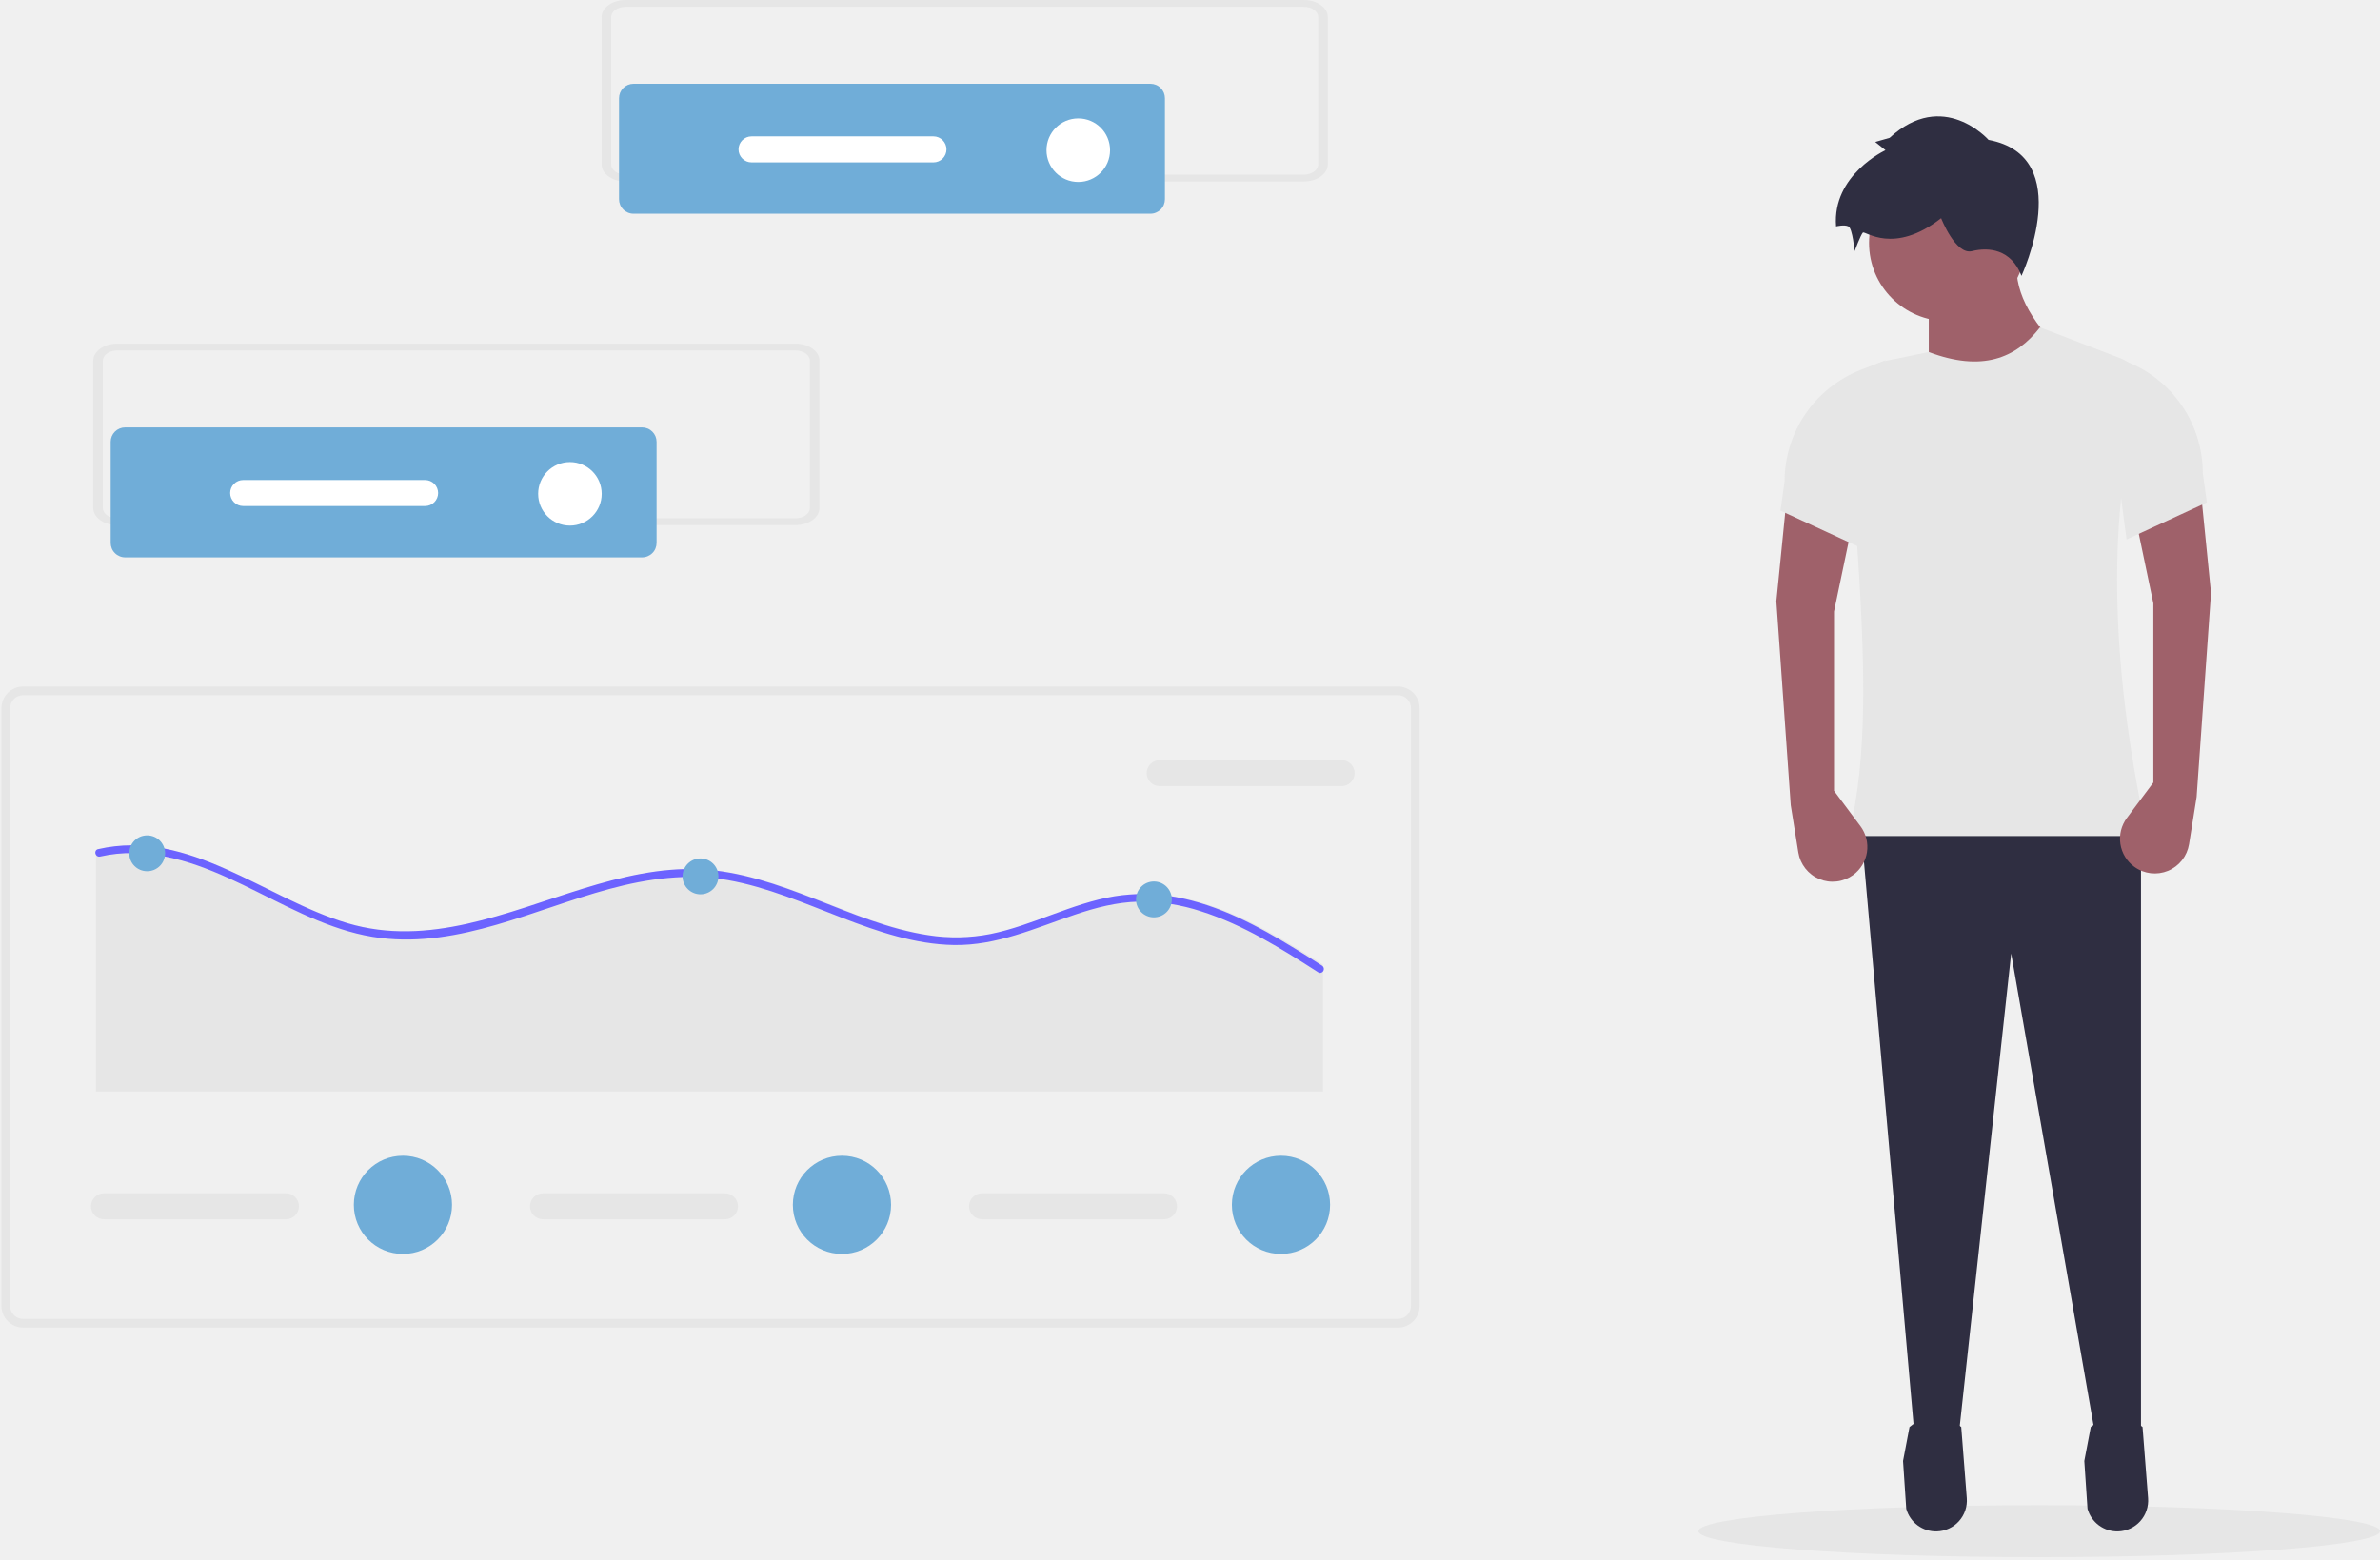
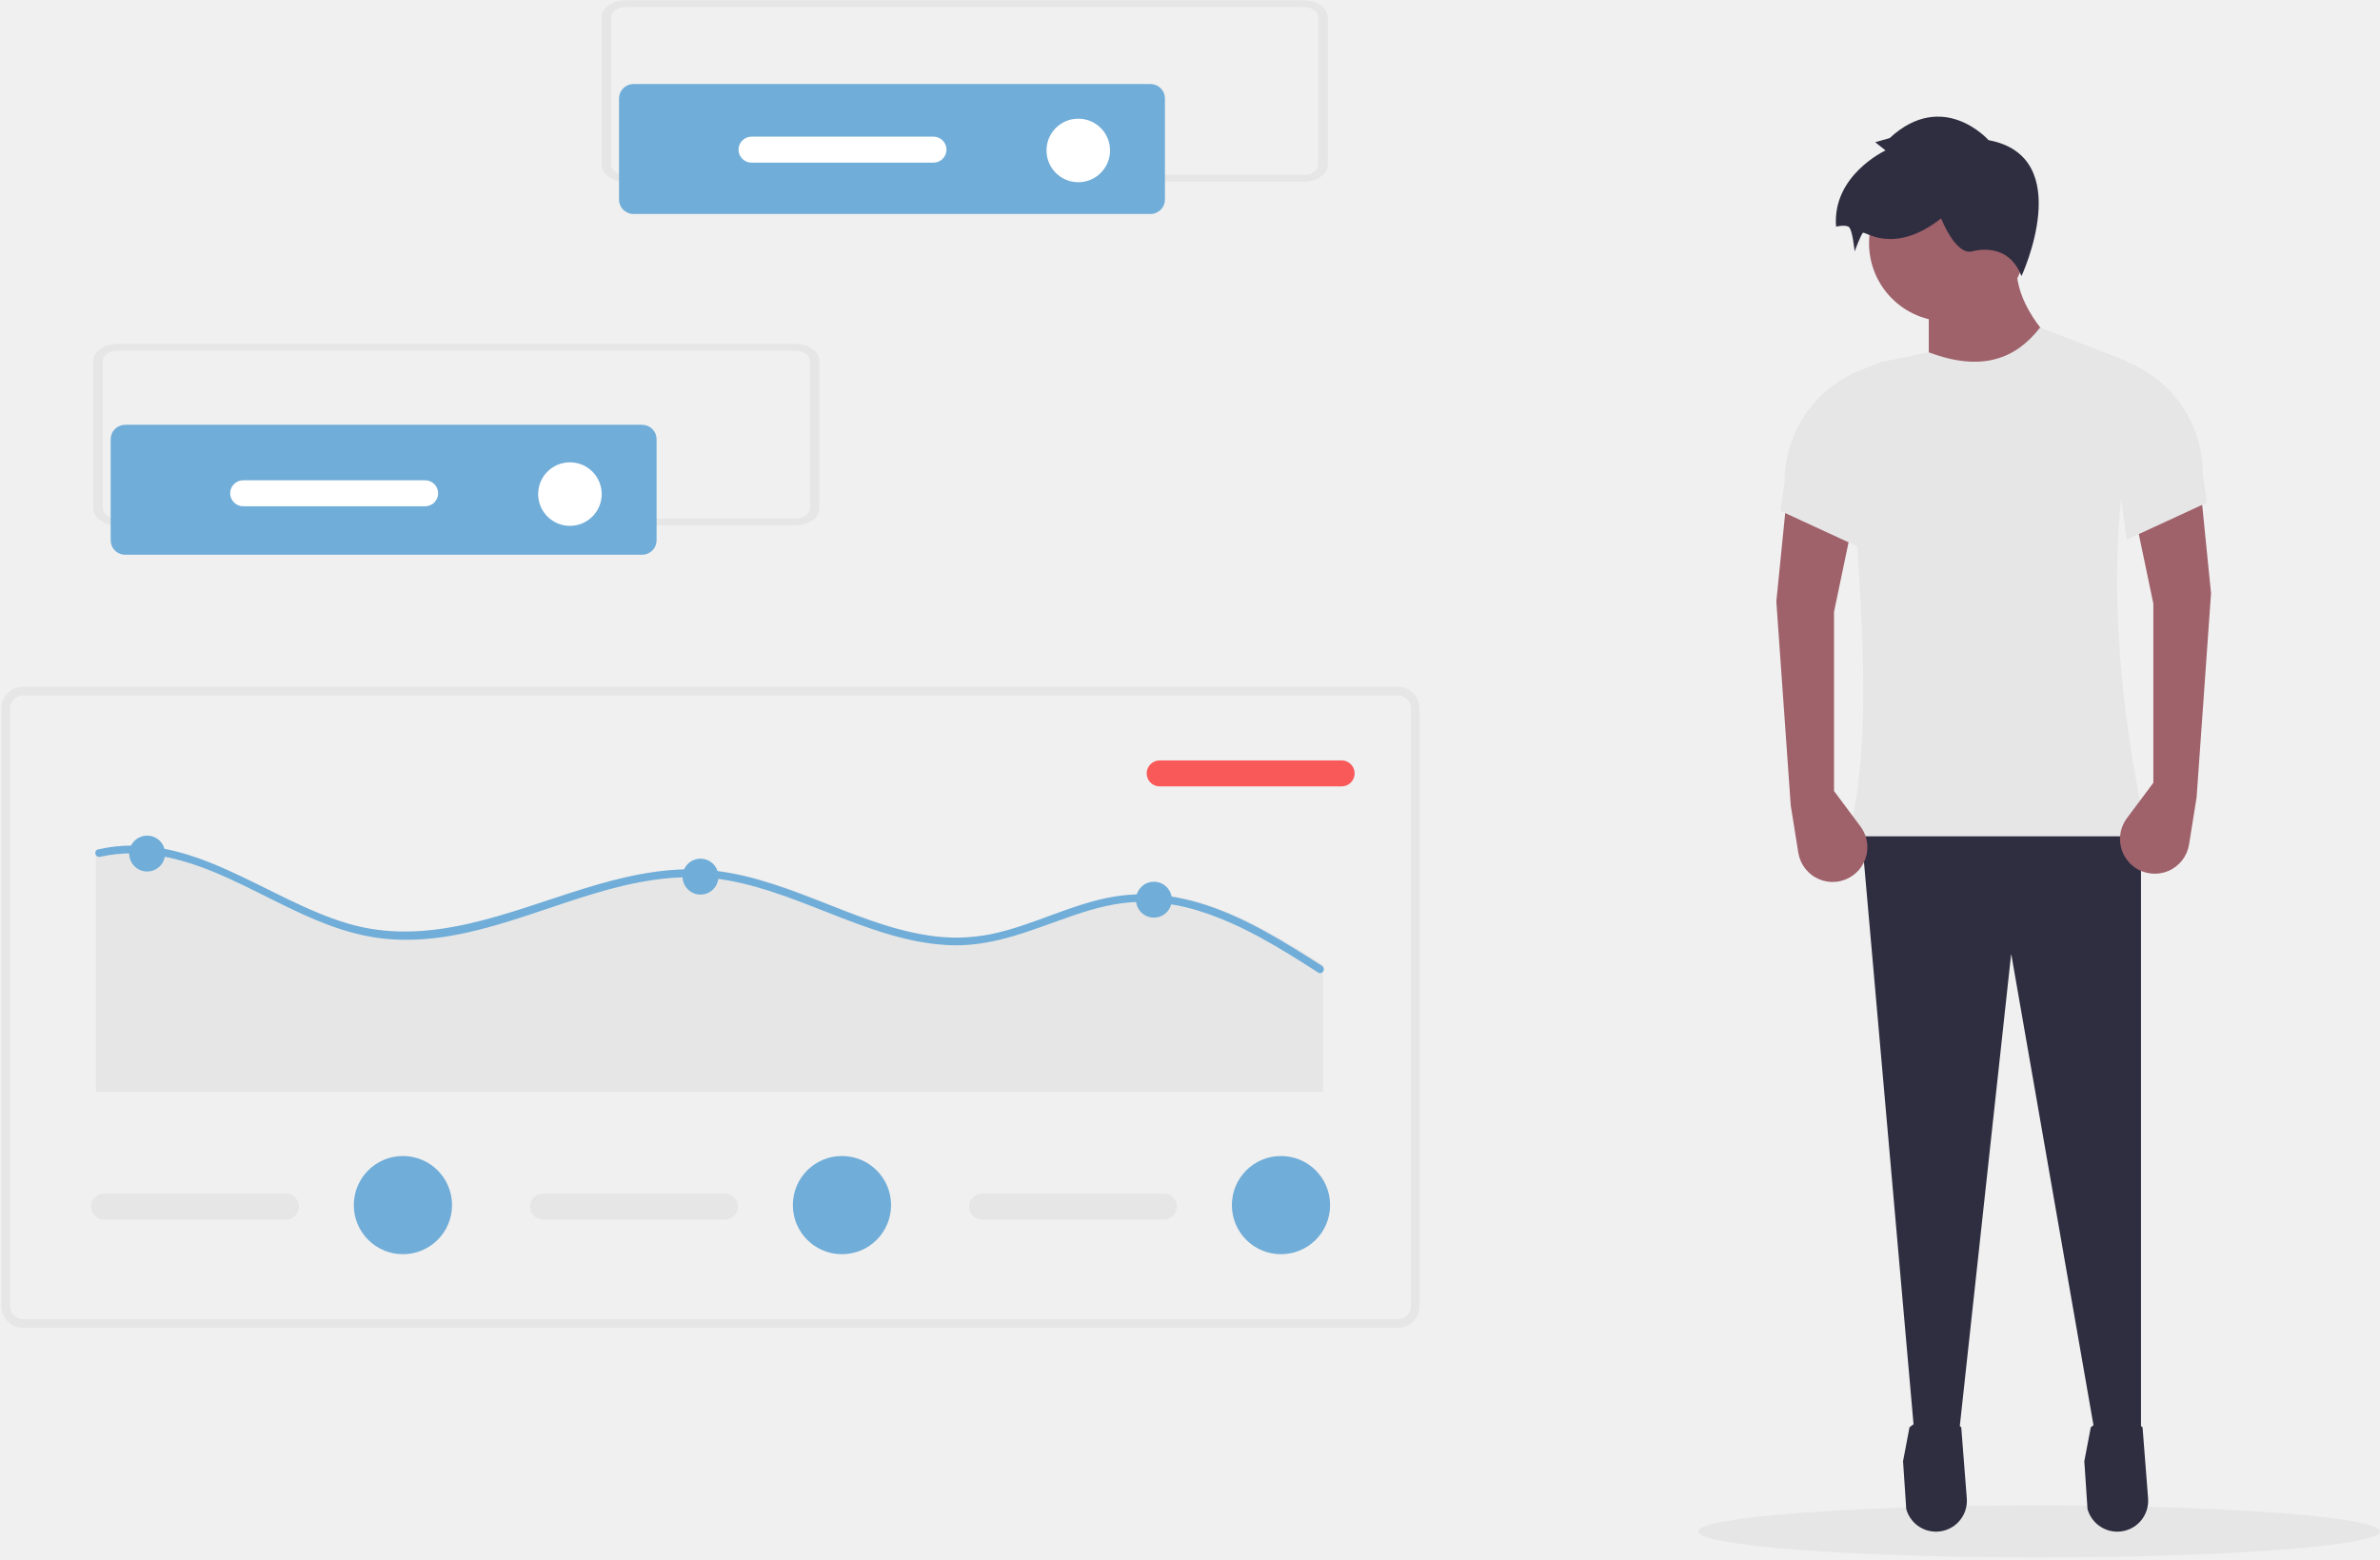
- <svg xmlns="http://www.w3.org/2000/svg" viewBox="0 0 824 540" width="824" height="540">
-   <style>
- 		tspan { white-space:pre }
- 		.shp0 { fill: #e6e6e6 } 
- 		.shp1 { fill: #9f616a } 
- 		.shp2 { fill: #2f2e41 } 
- 		.shp3 { fill: #6c63ff } 
- 		.shp4 { fill: #70add8 } 
- 		.shp5 { fill: #ffffff } 
- 	</style>
-   <path id="Layer" class="shp0" d="M706 539.23C771.25 539.23 824 535.21 824 530.23C824 525.26 771.25 521.23 706 521.23C640.75 521.23 588 525.26 588 530.23C588 535.21 640.75 539.23 706 539.23Z" />
-   <path id="Layer" class="shp1" d="M667.78 135.46L714.86 122.62C702.29 110.76 696.82 99.59 698.45 89.1L667.78 89.1L667.78 135.46Z" />
-   <path id="Layer" class="shp2" d="M662.79 496.38L678 498.51L696.31 330.18L725.56 497.8L741.25 498.51L741.25 285.96L644.24 285.96L662.79 496.38L662.79 496.38Z" />
-   <path id="Layer" class="shp2" d="M733.35 530.31L733.35 530.31C732.17 530.34 730.98 530.18 729.85 529.83C728.72 529.47 727.66 528.93 726.7 528.23C725.75 527.53 724.92 526.67 724.24 525.69C723.57 524.72 723.06 523.64 722.74 522.49L721.63 505.92L723.87 494.16C729.78 489.31 735.75 489.41 741.79 494.16L743.71 518.79C743.82 520.23 743.64 521.68 743.17 523.05C742.71 524.43 741.97 525.69 741 526.77C740.03 527.85 738.85 528.72 737.54 529.32C736.22 529.93 734.8 530.27 733.35 530.31L733.35 530.31Z" />
-   <path id="Layer" class="shp2" d="M670.58 530.31L670.58 530.31C669.4 530.34 668.22 530.18 667.08 529.83C665.95 529.47 664.89 528.93 663.93 528.23C662.98 527.53 662.15 526.67 661.48 525.69C660.8 524.72 660.3 523.64 659.98 522.49L658.87 505.92L661.11 494.16C667.01 489.31 672.98 489.41 679.02 494.16L680.94 518.79C681.05 520.23 680.87 521.68 680.41 523.05C679.94 524.43 679.2 525.69 678.23 526.77C677.26 527.85 676.09 528.72 674.77 529.32C673.46 529.93 672.03 530.27 670.58 530.31Z" />
-   <path id="Layer" class="shp1" d="M674.2 111.21C689.19 111.21 701.31 99.09 701.31 84.11C701.31 69.12 689.19 57 674.2 57C659.21 57 647.1 69.12 647.1 84.11C647.1 99.09 659.21 111.21 674.2 111.21Z" />
-   <path id="Layer" class="shp0" d="M639.96 289.53L743.39 289.53C729.98 227.4 730.02 177.37 740.7 136.9C741.04 135.63 741.14 134.3 740.99 132.99C740.85 131.67 740.47 130.4 739.87 129.22C739.27 128.04 738.46 126.99 737.47 126.1C736.49 125.22 735.36 124.53 734.12 124.05L706.3 113.35C697.94 124.14 686.16 128.85 667.78 121.91L653.2 124.9C651.44 125.26 649.76 125.93 648.24 126.89C646.71 127.84 645.37 129.06 644.28 130.49C643.19 131.92 642.37 133.53 641.85 135.25C641.33 136.97 641.13 138.77 641.24 140.57C642.32 156.39 641.89 172.34 642.82 186.1C645.68 228.73 646.91 261.96 639.96 289.53Z" />
-   <path id="Layer" class="shp2" d="M688.47 48.44C688.47 48.44 672.77 30.61 654.23 47.73L649.24 49.16L652.8 52.01C652.8 52.01 634.26 60.57 635.68 78.4C635.68 78.4 638.54 77.69 639.96 78.4C641.39 79.11 642.1 86.96 642.1 86.96C642.1 86.96 644.24 81.25 644.96 80.54C645.67 79.83 655.66 88.39 672.06 75.55C672.06 75.55 677.05 88.39 682.76 86.96C688.47 85.53 696.31 86.25 699.88 95.52C699.88 95.52 719.14 54.15 688.47 48.44Z" />
-   <path id="Layer" class="shp1" d="M634.97 273.84L644.13 286.11C645.08 287.39 645.77 288.84 646.16 290.39C646.54 291.94 646.62 293.54 646.38 295.12C646.14 296.7 645.58 298.21 644.75 299.57C643.92 300.93 642.83 302.11 641.53 303.05L641.53 303.05C639.87 304.25 637.92 305.01 635.88 305.24C633.84 305.48 631.78 305.2 629.88 304.41C627.98 303.62 626.32 302.36 625.05 300.75C623.78 299.14 622.94 297.23 622.61 295.2L619.99 278.83L615 208.21L618.57 172.55L641.39 181.11L634.97 211.78L634.97 273.84Z" />
-   <path id="Layer" class="shp0" d="M644.24 189.67L616.43 176.83L617.85 166.72C617.85 162.56 618.48 158.43 619.71 154.46C620.94 150.48 622.76 146.72 625.11 143.28C627.46 139.85 630.31 136.79 633.57 134.21C636.83 131.63 640.46 129.55 644.34 128.04L652.8 124.76L644.24 189.67Z" />
-   <path id="Layer" class="shp1" d="M745.53 270.98L736.37 283.25C735.42 284.53 734.73 285.99 734.34 287.53C733.96 289.08 733.88 290.69 734.12 292.27C734.36 293.84 734.92 295.36 735.75 296.72C736.58 298.08 737.67 299.26 738.97 300.19L738.97 300.19C740.63 301.4 742.58 302.15 744.62 302.39C746.66 302.63 748.72 302.34 750.62 301.56C752.52 300.77 754.18 299.51 755.45 297.9C756.72 296.29 757.56 294.37 757.89 292.35L760.51 275.98L765.5 205.36L761.93 169.7L739.11 178.26L745.53 208.93L745.53 270.98Z" />
-   <path id="Layer" class="shp0" d="M736.26 186.82L764.07 173.98L762.65 163.87C762.65 159.71 762.02 155.58 760.79 151.6C759.56 147.63 757.74 143.86 755.39 140.43C753.04 137 750.19 133.94 746.93 131.36C743.67 128.77 740.04 126.69 736.16 125.19L727.7 121.91L736.26 186.82Z" />
-   <path id="Layer" fill-rule="evenodd" class="shp0" d="M5.13 459.16C4.22 458.78 3.4 458.23 2.7 457.53C2 456.84 1.45 456.01 1.07 455.1C0.7 454.19 0.5 453.22 0.5 452.23L0.5 245.23C0.5 244.25 0.7 243.27 1.07 242.36C1.45 241.45 2 240.63 2.7 239.93C3.4 239.24 4.22 238.68 5.13 238.31C6.04 237.93 7.02 237.73 8 237.73L484 237.73C484.98 237.73 485.96 237.93 486.87 238.31C487.78 238.68 488.6 239.24 489.3 239.93C490 240.63 490.55 241.45 490.93 242.36C491.3 243.27 491.5 244.25 491.5 245.23L491.5 452.23C491.5 453.22 491.3 454.19 490.93 455.1C490.55 456.01 490 456.84 489.3 457.53C488.6 458.23 487.78 458.78 486.87 459.16C485.96 459.54 484.98 459.73 484 459.73L8 459.73C7.02 459.73 6.04 459.54 5.13 459.16ZM8 240.73C7.41 240.73 6.82 240.85 6.28 241.08C5.73 241.3 5.24 241.63 4.82 242.05C4.4 242.47 4.07 242.97 3.84 243.51C3.62 244.06 3.5 244.64 3.5 245.23L3.5 452.23C3.5 452.82 3.62 453.41 3.84 453.95C4.07 454.5 4.4 455 4.82 455.41C5.24 455.83 5.73 456.16 6.28 456.39C6.82 456.62 7.41 456.73 8 456.73L484 456.73C484.59 456.73 485.18 456.62 485.72 456.39C486.27 456.16 486.76 455.83 487.18 455.41C487.6 455 487.93 454.5 488.16 453.95C488.38 453.41 488.5 452.82 488.5 452.23L488.5 245.23C488.5 244.64 488.38 244.06 488.16 243.51C487.93 242.97 487.6 242.47 487.18 242.05C486.76 241.63 486.27 241.3 485.72 241.08C485.18 240.85 484.59 240.73 484 240.73L8 240.73Z" />
-   <path id="Layer" class="shp0" d="M464.5 263.23C465.69 263.23 466.84 263.71 467.68 264.55C468.53 265.39 469 266.54 469 267.73C469 268.93 468.53 270.07 467.68 270.91C466.84 271.76 465.69 272.23 464.5 272.23L401.5 272.23C400.31 272.23 399.16 271.76 398.32 270.91C397.47 270.07 397 268.93 397 267.73C397 266.54 397.47 265.39 398.32 264.55C399.16 263.71 400.31 263.23 401.5 263.23L464.5 263.23Z" />
-   <path id="Layer" class="shp0" d="M33.21 294.53L33.21 377.98L458.04 377.98L458.04 334.04C455.1 332.15 452.14 330.27 449.15 328.45C436.4 320.65 422.75 313.35 407.87 310.64C406.11 310.32 404.35 310.06 402.57 309.89C400.79 309.71 399.01 309.61 397.22 309.59C395.44 309.57 393.65 309.62 391.87 309.76C390.09 309.89 388.32 310.09 386.56 310.38C379.09 311.61 371.95 314.18 364.87 316.76C357.89 319.32 350.9 321.95 343.6 323.43C341.83 323.78 340.04 324.05 338.24 324.24C336.45 324.44 334.64 324.55 332.84 324.59C331.03 324.62 329.22 324.58 327.42 324.46C325.62 324.34 323.82 324.14 322.03 323.86C308.37 321.81 295.54 316.32 282.76 311.35C269.9 306.36 256.65 301.64 242.73 301.02C228.99 300.4 215.42 303.65 202.38 307.67C175.79 315.88 148.65 328.04 120.5 319.7C91.92 311.24 65.63 286.81 33.96 294.06C33.88 294.07 33.81 294.09 33.74 294.12C33.67 294.15 33.6 294.18 33.54 294.22C33.47 294.26 33.41 294.31 33.36 294.36C33.3 294.41 33.25 294.47 33.21 294.53Z" />
-   <path id="Layer" class="shp3" d="M33.21 295.98C33.28 296.11 33.36 296.22 33.47 296.32C33.57 296.42 33.7 296.5 33.83 296.55C33.96 296.61 34.1 296.65 34.24 296.66C34.38 296.67 34.53 296.66 34.66 296.62C35.61 296.4 36.56 296.22 37.51 296.06C38.46 295.9 39.42 295.77 40.38 295.67C41.35 295.57 42.31 295.5 43.28 295.46C44.24 295.42 45.21 295.41 46.18 295.43C77.33 295.98 101.29 321.06 131.75 324.82C159.22 328.19 185.08 314.84 210.9 307.86C224.32 304.23 238.16 302.31 251.97 304.77C265.67 307.21 278.53 312.82 291.44 317.79C303.88 322.58 316.8 327.03 330.26 327.25C345.07 327.5 358.4 321.4 372.13 316.75C379.26 314.33 386.59 312.42 394.16 312.23C396 312.21 397.84 312.26 399.67 312.39C401.5 312.52 403.33 312.73 405.15 313.01C406.97 313.29 408.77 313.65 410.56 314.08C412.35 314.51 414.12 315.01 415.87 315.59C430.46 320.23 443.6 328.5 456.4 336.71C456.45 336.75 456.51 336.78 456.57 336.81C456.63 336.84 456.69 336.86 456.76 336.88C456.82 336.9 456.89 336.91 456.95 336.91C457.02 336.92 457.09 336.92 457.15 336.91C457.43 336.88 457.69 336.76 457.89 336.57C458.1 336.38 458.25 336.14 458.31 335.86C458.37 335.59 458.35 335.31 458.25 335.05C458.15 334.79 457.97 334.57 457.74 334.41L457.15 334.04C454.22 332.15 451.26 330.27 448.28 328.45C435.56 320.65 421.93 313.35 407.09 310.64C405.34 310.32 403.57 310.06 401.8 309.89C400.03 309.71 398.25 309.61 396.46 309.59C394.68 309.57 392.9 309.62 391.13 309.76C389.35 309.89 387.58 310.09 385.82 310.38C378.37 311.61 371.24 314.18 364.18 316.76C357.22 319.32 350.24 321.95 342.95 323.43C341.19 323.78 339.4 324.05 337.61 324.24C335.81 324.44 334.01 324.55 332.21 324.59C330.41 324.62 328.6 324.58 326.8 324.46C325 324.34 323.21 324.14 321.43 323.86C307.8 321.81 294.99 316.32 282.24 311.35C269.4 306.36 256.18 301.64 242.29 301.02C228.58 300.4 215.04 303.65 202.02 307.67C175.5 315.88 148.41 328.04 120.32 319.7C91.8 311.24 65.56 286.81 33.95 294.06C33.88 294.07 33.81 294.09 33.74 294.12C33.67 294.15 33.6 294.18 33.54 294.22C33.47 294.26 33.41 294.31 33.36 294.36C33.3 294.41 33.25 294.47 33.21 294.53C33.14 294.64 33.09 294.75 33.05 294.88C33.02 295 33 295.13 33 295.25C33 295.38 33.02 295.51 33.05 295.63C33.09 295.76 33.14 295.87 33.21 295.98L33.21 295.98Z" />
-   <path id="Layer" class="shp4" d="M399.5 317.67C402.94 317.67 405.71 314.89 405.71 311.46C405.71 308.03 402.94 305.25 399.5 305.25C396.07 305.25 393.3 308.03 393.3 311.46C393.3 314.89 396.07 317.67 399.5 317.67Z" />
-   <path id="Layer" class="shp4" d="M242.52 309.69C245.95 309.69 248.73 306.91 248.73 303.48C248.73 300.04 245.95 297.27 242.52 297.27C239.09 297.27 236.31 300.04 236.31 303.48C236.31 306.91 239.09 309.69 242.52 309.69Z" />
-   <path id="Layer" class="shp4" d="M50.95 301.7C54.38 301.7 57.16 298.93 57.16 295.49C57.16 292.06 54.38 289.29 50.95 289.29C47.51 289.29 44.74 292.06 44.74 295.49C44.74 298.93 47.51 301.7 50.95 301.7Z" />
-   <path id="Layer" class="shp0" d="M403 413.23C404.19 413.23 405.34 413.71 406.18 414.55C407.03 415.39 407.5 416.54 407.5 417.73C407.5 418.93 407.03 420.07 406.18 420.91C405.34 421.76 404.19 422.23 403 422.23L340 422.23C338.81 422.23 337.66 421.76 336.82 420.91C335.97 420.07 335.5 418.93 335.5 417.73C335.5 416.54 335.97 415.39 336.82 414.55C337.66 413.71 338.81 413.23 340 413.23L403 413.23Z" />
-   <path id="Layer" class="shp4" d="M443.5 434.23C452.9 434.23 460.5 426.63 460.5 417.23C460.5 407.83 452.9 400.23 443.5 400.23C434.1 400.23 426.5 407.83 426.5 417.23C426.5 426.63 434.1 434.23 443.5 434.23Z" />
-   <path id="Layer" class="shp0" d="M251 413.23C252.19 413.23 253.34 413.71 254.18 414.55C255.03 415.39 255.5 416.54 255.5 417.73C255.5 418.93 255.03 420.07 254.18 420.91C253.34 421.76 252.19 422.23 251 422.23L188 422.23C186.81 422.23 185.66 421.76 184.82 420.91C183.97 420.07 183.5 418.93 183.5 417.73C183.5 416.54 183.97 415.39 184.82 414.55C185.66 413.71 186.81 413.23 188 413.23L251 413.23Z" />
-   <path id="Layer" class="shp4" d="M291.5 434.23C300.9 434.23 308.5 426.63 308.5 417.23C308.5 407.83 300.9 400.23 291.5 400.23C282.1 400.23 274.5 407.83 274.5 417.23C274.5 426.63 282.1 434.23 291.5 434.23Z" />
-   <path id="Layer" class="shp0" d="M99 413.23C100.19 413.23 101.34 413.71 102.18 414.55C103.03 415.39 103.5 416.54 103.5 417.73C103.5 418.93 103.03 420.07 102.18 420.91C101.34 421.76 100.19 422.23 99 422.23L36 422.23C34.81 422.23 33.66 421.76 32.82 420.91C31.97 420.07 31.5 418.93 31.5 417.73C31.5 416.54 31.97 415.39 32.82 414.55C33.66 413.71 34.81 413.23 36 413.23L99 413.23Z" />
-   <path id="Layer" class="shp4" d="M139.5 434.23C148.9 434.23 156.5 426.63 156.5 417.23C156.5 407.83 148.9 400.23 139.5 400.23C130.1 400.23 122.5 407.83 122.5 417.23C122.5 426.63 130.1 434.23 139.5 434.23Z" />
-   <path id="e1cfef3e-7788-4f0f-b252-d185c9336b04" fill-rule="evenodd" class="shp0" d="M32.29 175.94L32.29 124.9C32.29 121.64 36 119 40.58 119L275.42 119C280 119 283.71 121.64 283.71 124.9L283.71 175.94C283.71 179.2 280 181.84 275.42 181.84L40.58 181.84C36 181.84 32.29 179.2 32.29 175.94ZM40.58 121.36C37.83 121.36 35.61 122.95 35.61 124.9L35.61 175.94C35.61 177.89 37.83 179.48 40.58 179.48L275.42 179.48C278.17 179.48 280.39 177.89 280.39 175.94L280.39 124.9C280.39 122.94 278.17 121.36 275.42 121.36L40.58 121.36Z" />
-   <path id="Layer" class="shp4" d="M222.32 148.01C222.98 148.01 223.63 148.14 224.23 148.39C224.84 148.64 225.39 149.01 225.85 149.47C226.32 149.94 226.69 150.49 226.94 151.09C227.19 151.7 227.32 152.35 227.32 153.01L227.32 188.01C227.32 188.66 227.19 189.31 226.94 189.92C226.69 190.53 226.32 191.08 225.85 191.54C225.39 192.01 224.84 192.37 224.23 192.62C223.63 192.88 222.98 193.01 222.32 193.01L43.32 193.01C42.66 193.01 42.01 192.88 41.41 192.62C40.8 192.37 40.25 192.01 39.79 191.54C39.32 191.08 38.95 190.53 38.7 189.92C38.45 189.31 38.32 188.66 38.32 188.01L38.32 153.01C38.32 152.35 38.45 151.7 38.7 151.09C38.95 150.49 39.32 149.94 39.79 149.47C40.25 149.01 40.8 148.64 41.41 148.39C42.01 148.14 42.66 148.01 43.32 148.01L222.32 148.01Z" />
-   <path id="Layer" class="shp5" d="M197.32 182.01C203.4 182.01 208.32 177.09 208.32 171.01C208.32 164.92 203.4 160.01 197.32 160.01C191.24 160.01 186.32 164.92 186.32 171.01C186.32 177.09 191.24 182.01 197.32 182.01Z" />
-   <path id="Layer" class="shp5" d="M147.19 166.23C148.38 166.23 149.53 166.71 150.37 167.55C151.21 168.39 151.69 169.54 151.69 170.73C151.69 171.93 151.21 173.07 150.37 173.91C149.53 174.76 148.38 175.23 147.19 175.23L84.19 175.23C83 175.23 81.85 174.76 81.01 173.91C80.16 173.07 79.69 171.93 79.69 170.73C79.69 169.54 80.16 168.39 81.01 167.55C81.85 166.71 83 166.23 84.19 166.23L147.19 166.23Z" />
-   <path id="b00e8b21-64f0-4b6c-8490-a93637cb24e1" fill-rule="evenodd" class="shp0" d="M208.29 56.94L208.29 5.9C208.29 2.64 212 0 216.58 0L451.42 0C456 0 459.71 2.64 459.71 5.9L459.71 56.94C459.71 60.2 456 62.84 451.42 62.84L216.58 62.84C212 62.84 208.29 60.2 208.29 56.94ZM216.58 2.36C213.83 2.36 211.61 3.95 211.61 5.9L211.61 56.94C211.61 58.89 213.83 60.48 216.58 60.48L451.42 60.48C454.17 60.48 456.39 58.89 456.39 56.94L456.39 5.9C456.39 3.94 454.17 2.36 451.42 2.36L216.58 2.36Z" />
-   <path id="Layer" class="shp4" d="M398.32 29.01C398.98 29.01 399.63 29.14 400.23 29.39C400.84 29.64 401.39 30.01 401.85 30.47C402.32 30.94 402.69 31.49 402.94 32.09C403.19 32.7 403.32 33.35 403.32 34.01L403.32 69.01C403.32 69.66 403.19 70.31 402.94 70.92C402.69 71.53 402.32 72.08 401.85 72.54C401.39 73.01 400.84 73.37 400.23 73.62C399.63 73.88 398.98 74.01 398.32 74.01L219.32 74.01C218.66 74.01 218.01 73.88 217.41 73.62C216.8 73.37 216.25 73.01 215.79 72.54C215.32 72.08 214.95 71.53 214.7 70.92C214.45 70.31 214.32 69.66 214.32 69.01L214.32 34.01C214.32 33.35 214.45 32.7 214.7 32.09C214.95 31.49 215.32 30.94 215.79 30.47C216.25 30.01 216.8 29.64 217.41 29.39C218.01 29.14 218.66 29.01 219.32 29.01L398.32 29.01Z" />
-   <path id="Layer" class="shp5" d="M373.32 63.01C379.4 63.01 384.32 58.09 384.32 52.01C384.32 45.92 379.4 41.01 373.32 41.01C367.24 41.01 362.32 45.92 362.32 52.01C362.32 58.09 367.24 63.01 373.32 63.01Z" />
-   <path id="Layer" class="shp5" d="M323.19 47.23C324.38 47.23 325.53 47.71 326.37 48.55C327.21 49.39 327.69 50.54 327.69 51.73C327.69 52.93 327.21 54.07 326.37 54.91C325.53 55.76 324.38 56.23 323.19 56.23L260.19 56.23C259 56.23 257.85 55.76 257.01 54.91C256.16 54.07 255.69 52.93 255.69 51.73C255.69 50.54 256.16 49.39 257.01 48.55C257.85 47.71 259 47.23 260.19 47.23L323.19 47.23Z" />
+ <svg xmlns="http://www.w3.org/2000/svg" viewBox="0 0 824 540" width="720" height="472">
+   <style>tspan { white-space:pre }.shp0 { fill: #e6e6e6 } .shp1 { fill: #9f616a } .shp2 { fill: #2f2e41 } .shp3 { fill: #fa5959 } .shp4 { fill: #70add8 } .shp5 { fill: #ffffff } </style>
+   <path class="shp0" d="M706 539.23C771.25 539.23 824 535.21 824 530.23C824 525.26 771.25 521.23 706 521.23C640.75 521.23 588 525.26 588 530.23C588 535.21 640.75 539.23 706 539.23Z" />
+   <path class="shp1" d="M667.78 135.46L714.86 122.62C702.29 110.76 696.82 99.59 698.45 89.1L667.78 89.1L667.78 135.46Z" />
+   <path class="shp2" d="M662.79 496.38L678 498.51L696.31 330.18L725.56 497.8L741.25 498.51L741.25 285.96L644.24 285.96L662.79 496.38L662.79 496.38Z" />
+   <path class="shp2" d="M733.35 530.31L733.35 530.31C732.17 530.34 730.98 530.18 729.85 529.83C728.72 529.47 727.66 528.93 726.7 528.23C725.75 527.53 724.92 526.67 724.24 525.69C723.57 524.72 723.06 523.64 722.74 522.49L721.63 505.92L723.87 494.16C729.78 489.31 735.75 489.41 741.79 494.16L743.71 518.79C743.82 520.23 743.64 521.68 743.17 523.05C742.71 524.43 741.97 525.69 741 526.77C740.03 527.85 738.85 528.72 737.54 529.32C736.22 529.93 734.8 530.27 733.35 530.31L733.35 530.31Z" />
+   <path class="shp2" d="M670.58 530.31L670.58 530.31C669.4 530.34 668.22 530.18 667.08 529.83C665.95 529.47 664.89 528.93 663.93 528.23C662.98 527.53 662.15 526.67 661.48 525.69C660.8 524.72 660.3 523.64 659.98 522.49L658.87 505.92L661.11 494.16C667.01 489.31 672.98 489.41 679.02 494.16L680.94 518.79C681.05 520.23 680.87 521.68 680.41 523.05C679.94 524.43 679.2 525.69 678.23 526.77C677.26 527.85 676.09 528.72 674.77 529.32C673.46 529.93 672.03 530.27 670.58 530.31Z" />
+   <path class="shp1" d="M674.2 111.21C689.19 111.21 701.31 99.09 701.31 84.11C701.31 69.12 689.19 57 674.2 57C659.21 57 647.1 69.12 647.1 84.11C647.1 99.09 659.21 111.21 674.2 111.21Z" />
+   <path class="shp0" d="M639.96 289.53L743.39 289.53C729.98 227.4 730.02 177.37 740.7 136.9C741.04 135.63 741.14 134.3 740.99 132.99C740.85 131.67 740.47 130.4 739.87 129.22C739.27 128.04 738.46 126.99 737.47 126.1C736.49 125.22 735.36 124.53 734.12 124.05L706.3 113.35C697.94 124.14 686.16 128.85 667.78 121.91L653.2 124.9C651.44 125.26 649.76 125.93 648.24 126.89C646.71 127.84 645.37 129.06 644.28 130.49C643.19 131.92 642.37 133.53 641.85 135.25C641.33 136.97 641.13 138.77 641.24 140.57C642.32 156.39 641.89 172.34 642.82 186.1C645.68 228.73 646.91 261.96 639.96 289.53Z" />
+   <path class="shp2" d="M688.47 48.44C688.47 48.44 672.77 30.61 654.23 47.73L649.24 49.16L652.8 52.01C652.8 52.01 634.26 60.57 635.68 78.4C635.68 78.4 638.54 77.69 639.96 78.4C641.39 79.11 642.1 86.96 642.1 86.96C642.1 86.96 644.24 81.25 644.96 80.54C645.67 79.83 655.66 88.39 672.06 75.55C672.06 75.55 677.05 88.39 682.76 86.96C688.47 85.53 696.31 86.25 699.88 95.52C699.88 95.52 719.14 54.15 688.47 48.44Z" />
+   <path class="shp1" d="M634.97 273.84L644.13 286.11C645.08 287.39 645.77 288.84 646.16 290.39C646.54 291.94 646.62 293.54 646.38 295.12C646.14 296.7 645.58 298.21 644.75 299.57C643.92 300.93 642.83 302.11 641.53 303.05L641.53 303.05C639.87 304.25 637.92 305.01 635.88 305.24C633.84 305.48 631.78 305.2 629.88 304.41C627.98 303.62 626.32 302.36 625.05 300.75C623.78 299.14 622.94 297.23 622.61 295.2L619.99 278.83L615 208.21L618.57 172.55L641.39 181.11L634.97 211.78L634.97 273.84Z" />
+   <path class="shp0" d="M644.24 189.67L616.43 176.83L617.85 166.72C617.85 162.56 618.48 158.43 619.71 154.46C620.94 150.48 622.76 146.72 625.11 143.28C627.46 139.85 630.31 136.79 633.57 134.21C636.83 131.63 640.46 129.55 644.34 128.04L652.8 124.76L644.24 189.67Z" />
+   <path class="shp1" d="M745.53 270.98L736.37 283.25C735.42 284.53 734.73 285.99 734.34 287.53C733.96 289.08 733.88 290.69 734.12 292.27C734.36 293.84 734.92 295.36 735.75 296.72C736.58 298.08 737.67 299.26 738.97 300.19L738.97 300.19C740.63 301.4 742.58 302.15 744.62 302.39C746.66 302.63 748.72 302.34 750.62 301.56C752.52 300.77 754.18 299.51 755.45 297.9C756.72 296.29 757.56 294.37 757.89 292.35L760.51 275.98L765.5 205.36L761.93 169.7L739.11 178.26L745.53 208.93L745.53 270.98Z" />
+   <path class="shp0" d="M736.26 186.82L764.07 173.98L762.65 163.87C762.65 159.71 762.02 155.58 760.79 151.6C759.56 147.63 757.74 143.86 755.39 140.43C753.04 137 750.19 133.94 746.93 131.36C743.67 128.77 740.04 126.69 736.16 125.19L727.7 121.91L736.26 186.82Z" />
+   <path fill-rule="evenodd" class="shp0" d="M5.13 459.16C4.22 458.78 3.4 458.23 2.7 457.53C2 456.84 1.45 456.01 1.07 455.1C0.7 454.19 0.5 453.22 0.5 452.23L0.5 245.23C0.5 244.25 0.7 243.27 1.07 242.36C1.45 241.45 2 240.63 2.7 239.93C3.4 239.24 4.22 238.68 5.13 238.31C6.04 237.93 7.02 237.73 8 237.73L484 237.73C484.98 237.73 485.96 237.93 486.87 238.31C487.78 238.68 488.6 239.24 489.3 239.93C490 240.63 490.55 241.45 490.93 242.36C491.3 243.27 491.5 244.25 491.5 245.23L491.5 452.23C491.5 453.22 491.3 454.19 490.93 455.1C490.55 456.01 490 456.84 489.3 457.53C488.6 458.23 487.78 458.78 486.87 459.16C485.96 459.54 484.98 459.73 484 459.73L8 459.73C7.02 459.73 6.04 459.54 5.13 459.16ZM8 240.73C7.41 240.73 6.82 240.85 6.28 241.08C5.73 241.3 5.24 241.63 4.82 242.05C4.4 242.47 4.07 242.97 3.84 243.51C3.62 244.06 3.5 244.64 3.5 245.23L3.5 452.23C3.5 452.82 3.62 453.41 3.84 453.95C4.07 454.5 4.4 455 4.82 455.41C5.24 455.83 5.73 456.16 6.28 456.39C6.82 456.62 7.41 456.73 8 456.73L484 456.73C484.59 456.73 485.18 456.62 485.72 456.39C486.27 456.16 486.76 455.83 487.18 455.41C487.6 455 487.93 454.5 488.16 453.95C488.38 453.41 488.5 452.82 488.5 452.23L488.5 245.23C488.5 244.64 488.38 244.06 488.16 243.51C487.93 242.97 487.6 242.47 487.18 242.05C486.76 241.63 486.27 241.3 485.72 241.08C485.18 240.85 484.59 240.73 484 240.73L8 240.73Z" />
+   <path class="shp3" d="M464.5 263.23C465.69 263.23 466.84 263.71 467.68 264.55C468.53 265.39 469 266.54 469 267.73C469 268.93 468.53 270.07 467.68 270.91C466.84 271.76 465.69 272.23 464.5 272.23L401.5 272.23C400.31 272.23 399.16 271.76 398.32 270.91C397.47 270.07 397 268.93 397 267.73C397 266.54 397.47 265.39 398.32 264.55C399.16 263.71 400.31 263.23 401.5 263.23L464.5 263.23Z" />
+   <path class="shp0" d="M33.21 294.53L33.21 377.98L458.04 377.98L458.04 334.04C455.1 332.15 452.14 330.27 449.15 328.45C436.4 320.65 422.75 313.35 407.87 310.64C406.11 310.32 404.35 310.06 402.57 309.89C400.79 309.71 399.01 309.61 397.22 309.59C395.44 309.57 393.65 309.62 391.87 309.76C390.09 309.89 388.32 310.09 386.56 310.38C379.09 311.61 371.95 314.18 364.87 316.76C357.89 319.32 350.9 321.95 343.6 323.43C341.83 323.78 340.04 324.05 338.24 324.24C336.45 324.44 334.64 324.55 332.84 324.59C331.03 324.62 329.22 324.58 327.42 324.46C325.62 324.34 323.82 324.14 322.03 323.86C308.37 321.81 295.54 316.32 282.76 311.35C269.9 306.36 256.65 301.64 242.73 301.02C228.99 300.4 215.42 303.65 202.38 307.67C175.79 315.88 148.65 328.04 120.5 319.7C91.92 311.24 65.63 286.81 33.96 294.06C33.88 294.07 33.81 294.09 33.74 294.12C33.67 294.15 33.6 294.18 33.54 294.22C33.47 294.26 33.41 294.31 33.36 294.36C33.3 294.41 33.25 294.47 33.21 294.53Z" />
+   <path class="shp4" d="M33.21 295.98C33.28 296.11 33.36 296.22 33.47 296.32C33.57 296.42 33.7 296.5 33.83 296.55C33.96 296.61 34.1 296.65 34.24 296.66C34.38 296.67 34.53 296.66 34.66 296.62C35.61 296.4 36.56 296.22 37.51 296.06C38.46 295.9 39.42 295.77 40.38 295.67C41.35 295.57 42.31 295.5 43.28 295.46C44.24 295.42 45.21 295.41 46.18 295.43C77.33 295.98 101.29 321.06 131.75 324.82C159.22 328.19 185.08 314.84 210.9 307.86C224.32 304.23 238.16 302.31 251.97 304.77C265.67 307.21 278.53 312.82 291.44 317.79C303.88 322.58 316.8 327.03 330.26 327.25C345.07 327.5 358.4 321.4 372.13 316.75C379.26 314.33 386.59 312.42 394.16 312.23C396 312.21 397.84 312.26 399.67 312.39C401.5 312.52 403.33 312.73 405.15 313.01C406.97 313.29 408.77 313.65 410.56 314.08C412.35 314.51 414.12 315.01 415.87 315.59C430.46 320.23 443.6 328.5 456.4 336.71C456.45 336.75 456.51 336.78 456.57 336.81C456.63 336.84 456.69 336.86 456.76 336.88C456.82 336.9 456.89 336.91 456.95 336.91C457.02 336.92 457.09 336.92 457.15 336.91C457.43 336.88 457.69 336.76 457.89 336.57C458.1 336.38 458.25 336.14 458.31 335.86C458.37 335.59 458.35 335.31 458.25 335.05C458.15 334.79 457.97 334.57 457.74 334.41L457.15 334.04C454.22 332.15 451.26 330.27 448.28 328.45C435.56 320.65 421.93 313.35 407.09 310.64C405.34 310.32 403.57 310.06 401.8 309.89C400.03 309.71 398.25 309.61 396.46 309.59C394.68 309.57 392.9 309.62 391.13 309.76C389.35 309.89 387.58 310.09 385.82 310.38C378.37 311.61 371.24 314.18 364.18 316.76C357.22 319.32 350.24 321.95 342.95 323.43C341.19 323.78 339.4 324.05 337.61 324.24C335.81 324.44 334.01 324.55 332.21 324.59C330.41 324.62 328.6 324.58 326.8 324.46C325 324.34 323.21 324.14 321.43 323.86C307.8 321.81 294.99 316.32 282.24 311.35C269.4 306.36 256.18 301.64 242.29 301.02C228.58 300.4 215.04 303.65 202.02 307.67C175.5 315.88 148.41 328.04 120.32 319.7C91.8 311.24 65.56 286.81 33.95 294.06C33.88 294.07 33.81 294.09 33.74 294.12C33.67 294.15 33.6 294.18 33.54 294.22C33.47 294.26 33.41 294.31 33.36 294.36C33.3 294.41 33.25 294.47 33.21 294.53C33.14 294.64 33.09 294.75 33.05 294.88C33.02 295 33 295.13 33 295.25C33 295.38 33.02 295.51 33.05 295.63C33.09 295.76 33.14 295.87 33.21 295.98L33.21 295.98Z" />
+   <path class="shp4" d="M399.5 317.67C402.94 317.67 405.71 314.89 405.71 311.46C405.71 308.03 402.94 305.25 399.5 305.25C396.07 305.25 393.3 308.03 393.3 311.46C393.3 314.89 396.07 317.67 399.5 317.67Z" />
+   <path class="shp4" d="M242.52 309.69C245.95 309.69 248.73 306.91 248.73 303.48C248.73 300.04 245.95 297.27 242.52 297.27C239.09 297.27 236.31 300.04 236.31 303.48C236.31 306.91 239.09 309.69 242.52 309.69Z" />
+   <path class="shp4" d="M50.95 301.7C54.38 301.7 57.16 298.93 57.16 295.49C57.16 292.06 54.38 289.29 50.95 289.29C47.51 289.29 44.74 292.06 44.74 295.49C44.74 298.93 47.51 301.7 50.95 301.7Z" />
+   <path class="shp0" d="M403 413.23C404.19 413.23 405.34 413.71 406.18 414.55C407.03 415.39 407.5 416.54 407.5 417.73C407.5 418.93 407.03 420.07 406.18 420.91C405.34 421.76 404.19 422.23 403 422.23L340 422.23C338.81 422.23 337.66 421.76 336.82 420.91C335.97 420.07 335.5 418.93 335.5 417.73C335.5 416.54 335.97 415.39 336.82 414.55C337.66 413.71 338.81 413.23 340 413.23L403 413.23Z" />
+   <path class="shp4" d="M443.5 434.23C452.9 434.23 460.5 426.63 460.5 417.23C460.5 407.83 452.9 400.23 443.5 400.23C434.1 400.23 426.5 407.83 426.5 417.23C426.5 426.63 434.1 434.23 443.5 434.23Z" />
+   <path class="shp0" d="M251 413.23C252.19 413.23 253.34 413.71 254.18 414.55C255.03 415.39 255.5 416.54 255.5 417.73C255.5 418.93 255.03 420.07 254.18 420.91C253.34 421.76 252.19 422.23 251 422.23L188 422.23C186.81 422.23 185.66 421.76 184.82 420.91C183.97 420.07 183.5 418.93 183.5 417.73C183.5 416.54 183.97 415.39 184.82 414.55C185.66 413.71 186.81 413.23 188 413.23L251 413.23Z" />
+   <path class="shp4" d="M291.5 434.23C300.9 434.23 308.5 426.63 308.5 417.23C308.5 407.83 300.9 400.23 291.5 400.23C282.1 400.23 274.5 407.83 274.5 417.23C274.5 426.63 282.1 434.23 291.5 434.23Z" />
+   <path class="shp0" d="M99 413.23C100.19 413.23 101.34 413.71 102.18 414.55C103.03 415.39 103.5 416.54 103.5 417.73C103.5 418.93 103.03 420.07 102.18 420.91C101.34 421.76 100.19 422.23 99 422.23L36 422.23C34.81 422.23 33.66 421.76 32.82 420.91C31.97 420.07 31.5 418.93 31.5 417.73C31.5 416.54 31.97 415.39 32.82 414.55C33.66 413.71 34.81 413.23 36 413.23L99 413.23Z" />
+   <path class="shp4" d="M139.5 434.23C148.9 434.23 156.5 426.63 156.5 417.23C156.5 407.83 148.9 400.23 139.5 400.23C130.1 400.23 122.5 407.83 122.5 417.23C122.5 426.63 130.1 434.23 139.5 434.23Z" />
+   <path fill-rule="evenodd" class="shp0" d="M32.29 175.94L32.29 124.9C32.29 121.64 36 119 40.58 119L275.42 119C280 119 283.71 121.64 283.71 124.9L283.71 175.94C283.71 179.2 280 181.84 275.42 181.84L40.58 181.84C36 181.84 32.29 179.2 32.29 175.94ZM40.58 121.36C37.83 121.36 35.61 122.95 35.61 124.9L35.61 175.94C35.61 177.89 37.83 179.48 40.58 179.48L275.42 179.48C278.17 179.48 280.39 177.89 280.39 175.94L280.39 124.9C280.39 122.94 278.17 121.36 275.42 121.36L40.58 121.36Z" />
+   <path class="shp4" d="M222.32 147.01C222.98 147.01 223.63 147.14 224.23 147.39C224.84 147.64 225.39 148.01 225.85 148.47C226.32 148.94 226.69 149.49 226.94 150.09C227.19 150.7 227.32 151.35 227.32 152.01L227.32 187.01C227.32 187.66 227.19 188.31 226.94 188.92C226.69 189.53 226.32 190.08 225.85 190.54C225.39 191.01 224.84 191.37 224.23 191.62C223.63 191.88 222.98 192.01 222.32 192.01L43.32 192.01C42.66 192.01 42.01 191.88 41.41 191.62C40.8 191.37 40.25 191.01 39.79 190.54C39.32 190.08 38.95 189.53 38.7 188.92C38.45 188.31 38.32 187.66 38.32 187.01L38.32 152.01C38.32 151.35 38.45 150.7 38.7 150.09C38.95 149.49 39.32 148.94 39.79 148.47C40.25 148.01 40.8 147.64 41.41 147.39C42.01 147.14 42.66 147.01 43.32 147.01L222.32 147.01Z" />
+   <path class="shp5" d="M197.32 182.01C203.4 182.01 208.32 177.09 208.32 171.01C208.32 164.92 203.4 160.01 197.32 160.01C191.24 160.01 186.32 164.92 186.32 171.01C186.32 177.09 191.24 182.01 197.32 182.01Z" />
+   <path class="shp5" d="M147.19 166.23C148.38 166.23 149.53 166.71 150.37 167.55C151.21 168.39 151.69 169.54 151.69 170.73C151.69 171.93 151.21 173.07 150.37 173.91C149.53 174.76 148.38 175.23 147.19 175.23L84.19 175.23C83 175.23 81.85 174.76 81.01 173.91C80.16 173.07 79.69 171.93 79.69 170.73C79.69 169.54 80.16 168.39 81.01 167.55C81.85 166.71 83 166.23 84.19 166.23L147.19 166.23Z" />
+   <path fill-rule="evenodd" class="shp0" d="M208.29 56.94L208.29 5.9C208.29 2.64 212 0 216.58 0L451.42 0C456 0 459.71 2.64 459.71 5.9L459.71 56.94C459.71 60.2 456 62.84 451.42 62.84L216.58 62.84C212 62.84 208.29 60.2 208.29 56.94ZM216.58 2.36C213.83 2.36 211.61 3.95 211.61 5.9L211.61 56.94C211.61 58.89 213.83 60.48 216.58 60.48L451.42 60.48C454.17 60.48 456.39 58.89 456.39 56.94L456.39 5.9C456.39 3.94 454.17 2.36 451.42 2.36L216.58 2.36Z" />
+   <path class="shp4" d="M398.32 29.01C398.98 29.01 399.63 29.14 400.23 29.39C400.84 29.64 401.39 30.01 401.85 30.47C402.32 30.94 402.69 31.49 402.94 32.09C403.19 32.7 403.32 33.35 403.32 34.01L403.32 69.01C403.32 69.66 403.19 70.31 402.94 70.92C402.69 71.53 402.32 72.08 401.85 72.54C401.39 73.01 400.84 73.37 400.23 73.62C399.63 73.88 398.98 74.01 398.32 74.01L219.32 74.01C218.66 74.01 218.01 73.88 217.41 73.62C216.8 73.37 216.25 73.01 215.79 72.54C215.32 72.08 214.95 71.53 214.7 70.92C214.45 70.31 214.32 69.66 214.32 69.01L214.32 34.01C214.32 33.35 214.45 32.7 214.7 32.09C214.95 31.49 215.32 30.94 215.79 30.47C216.25 30.01 216.8 29.64 217.41 29.39C218.01 29.14 218.66 29.01 219.32 29.01L398.32 29.01Z" />
+   <path class="shp5" d="M373.32 63.01C379.4 63.01 384.32 58.09 384.32 52.01C384.32 45.92 379.4 41.01 373.32 41.01C367.24 41.01 362.32 45.92 362.32 52.01C362.32 58.09 367.24 63.01 373.32 63.01Z" />
+   <path class="shp5" d="M323.19 47.23C324.38 47.23 325.53 47.71 326.37 48.55C327.21 49.39 327.69 50.54 327.69 51.73C327.69 52.93 327.21 54.07 326.37 54.91C325.53 55.76 324.38 56.23 323.19 56.23L260.19 56.23C259 56.23 257.85 55.76 257.01 54.91C256.16 54.07 255.69 52.93 255.69 51.73C255.69 50.54 256.16 49.39 257.01 48.55C257.85 47.71 259 47.23 260.19 47.23L323.19 47.23Z" />
</svg>
